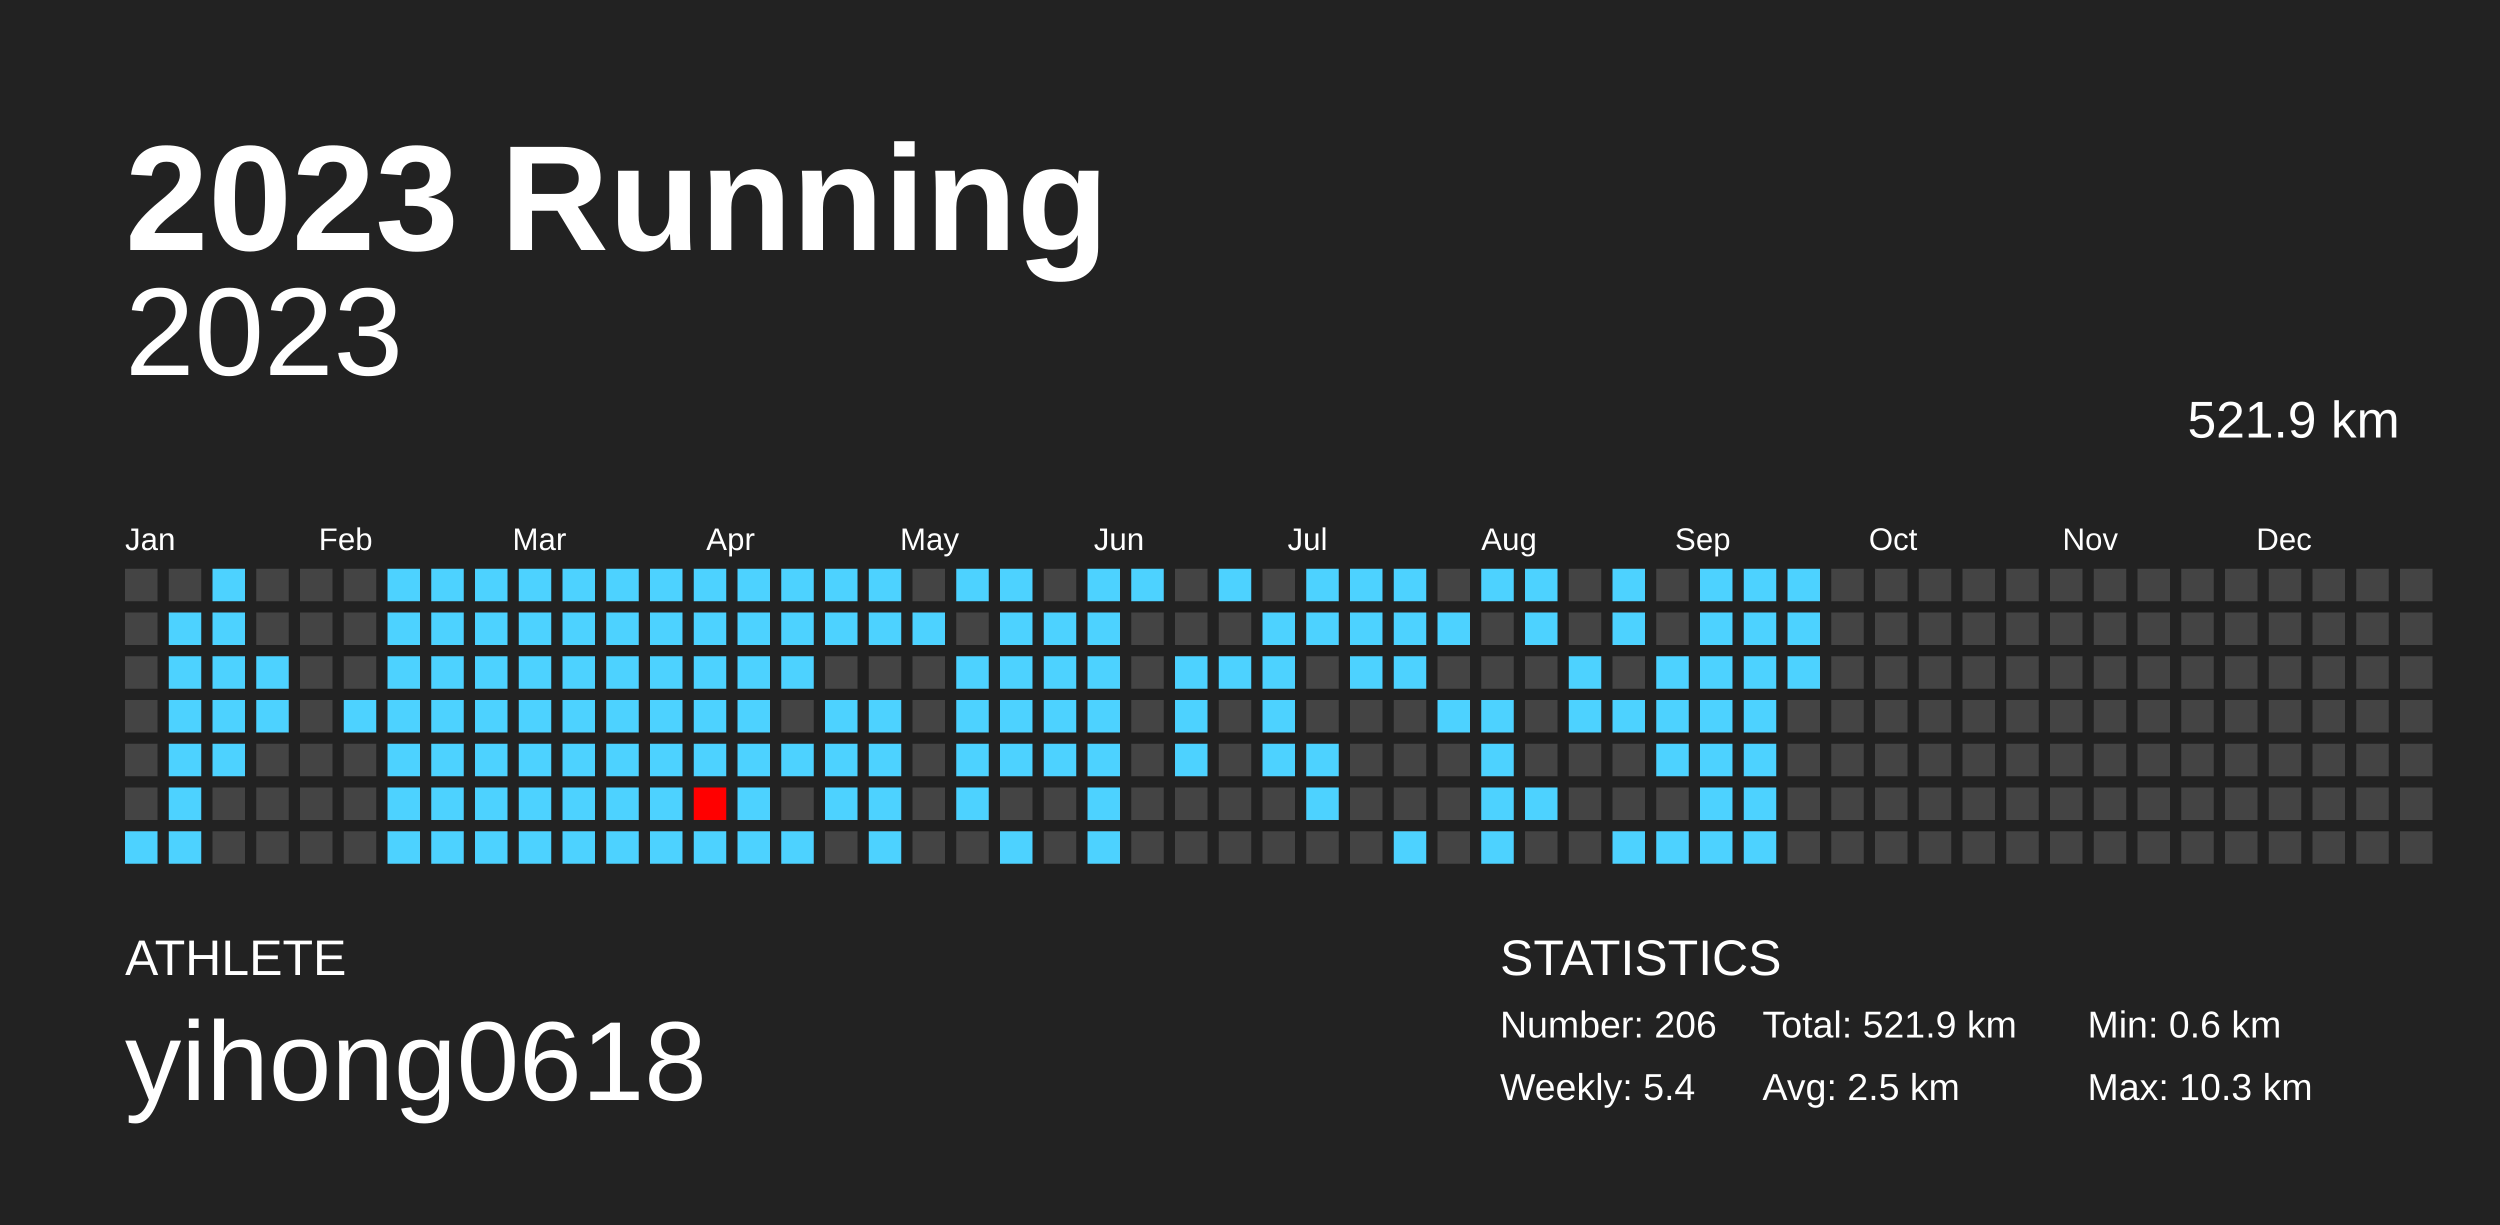
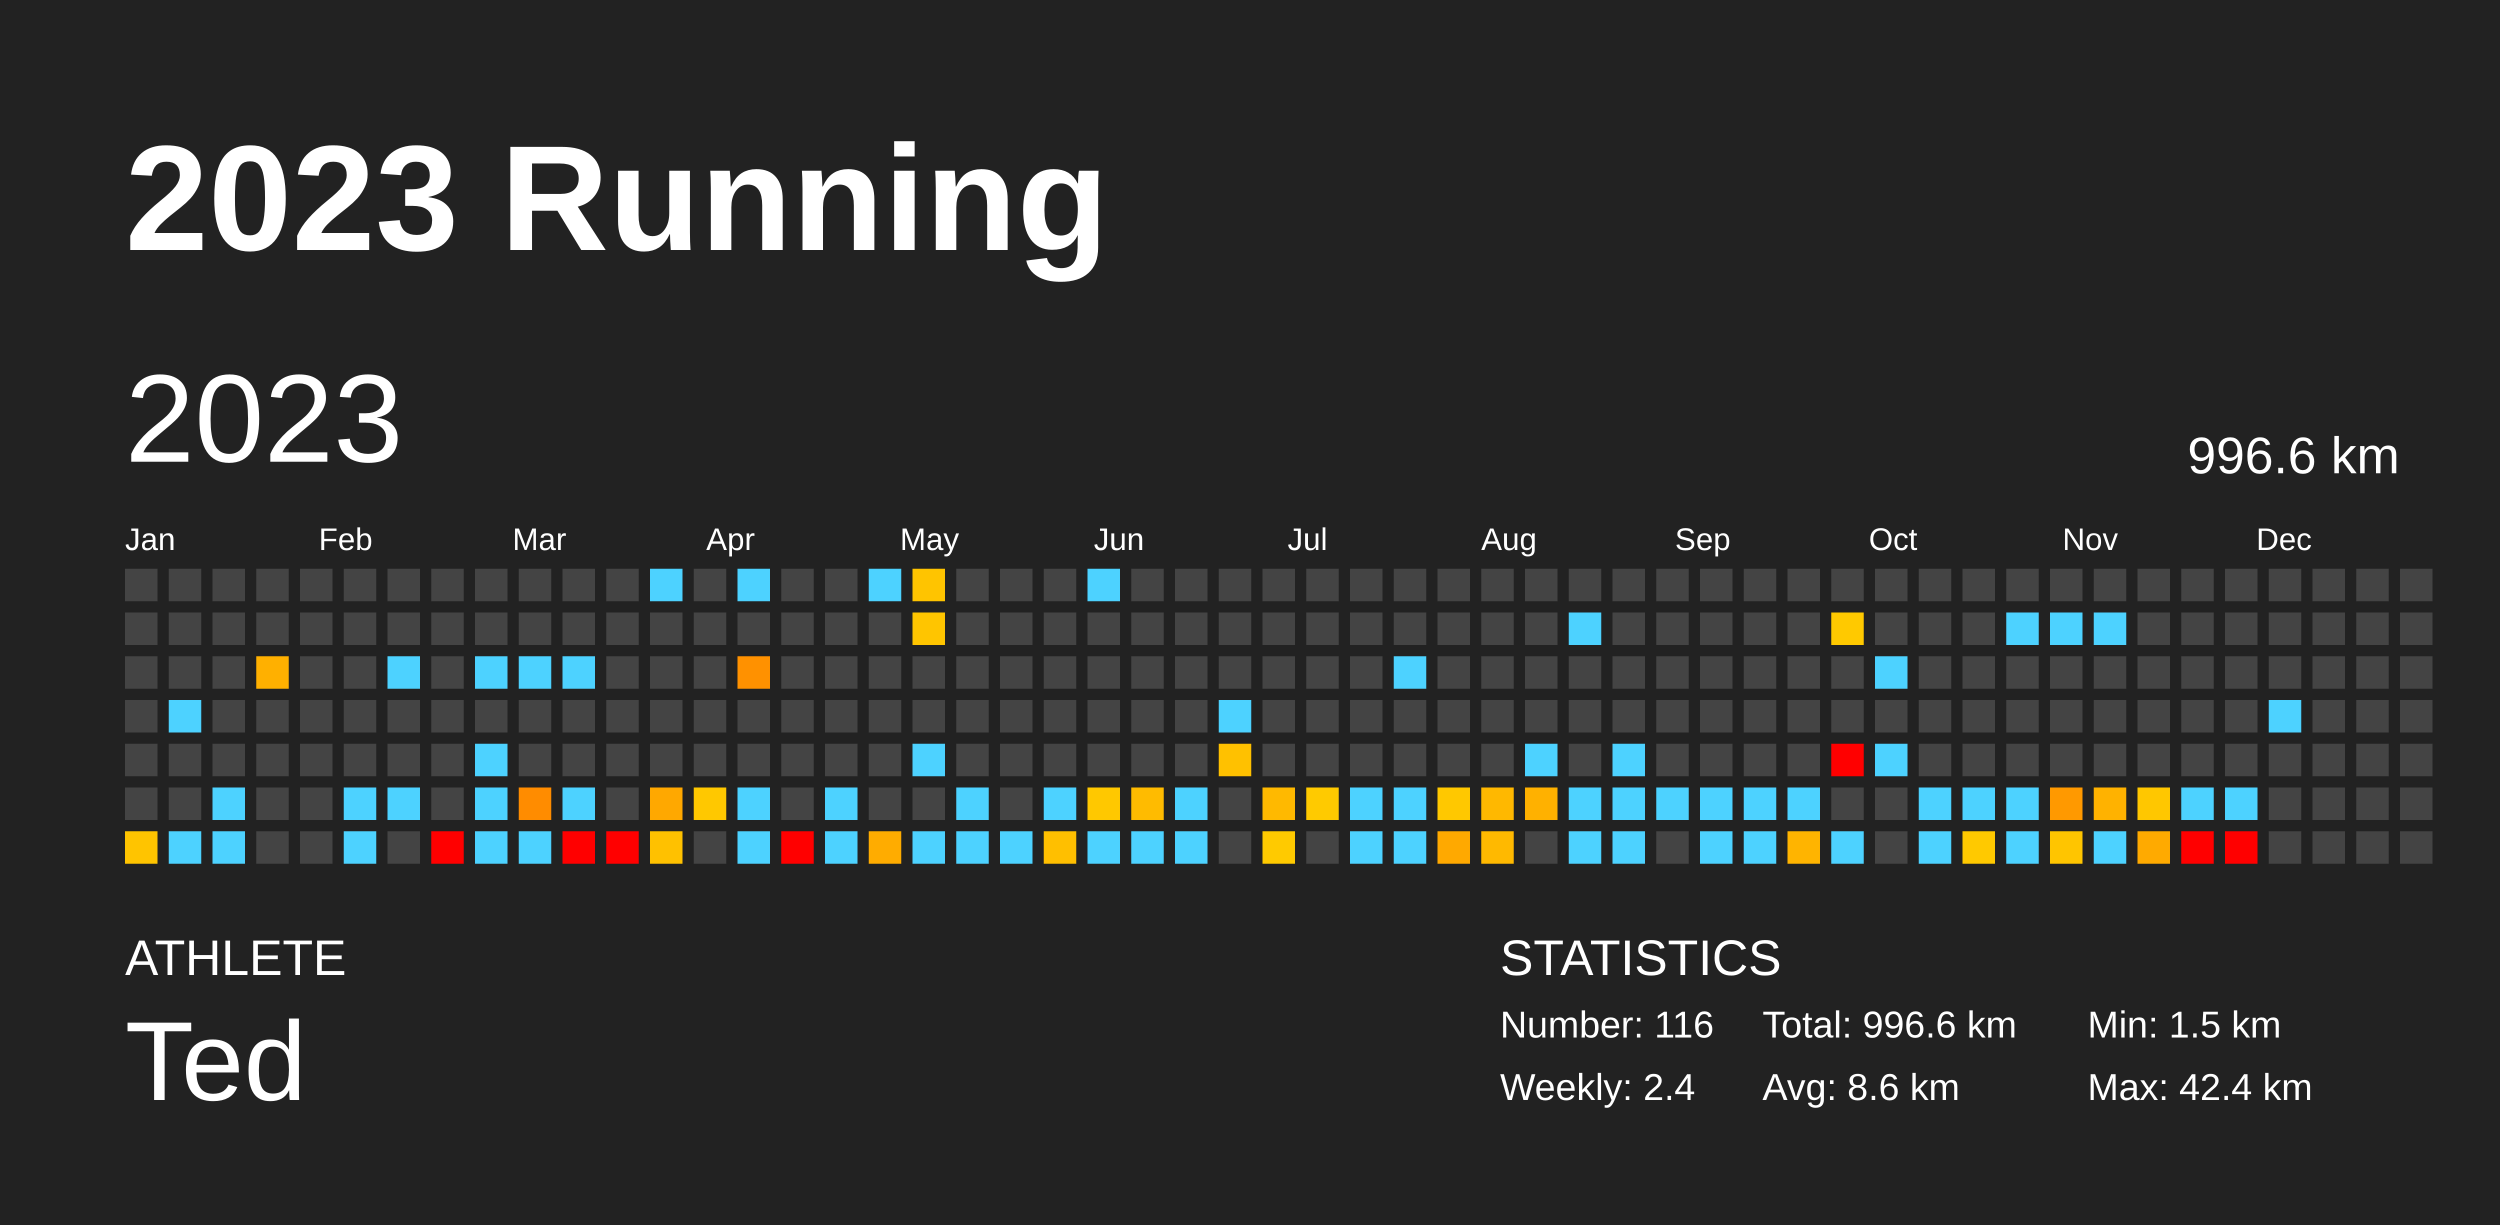
<svg xmlns="http://www.w3.org/2000/svg" baseProfile="full" height="98mm" version="1.1" viewBox="0,0,200,98" width="200mm">
  <defs />
  <rect fill="#222222" height="98" width="200" x="0" y="0" />
  <text fill="#FFFFFF" style="font-size:12px; font-family:Arial; font-weight:bold;" x="10" y="20">2023 Running</text>
  <text fill="#FFFFFF" style="font-size:4px; font-family:Arial" x="10" y="78">ATHLETE</text>
-   <text fill="#FFFFFF" style="font-size:9px; font-family:Arial" x="10" y="88">yihong0618</text>
+   <text fill="#FFFFFF" style="font-size:9px; font-family:Arial" x="10" y="88">Ted</text>
  <text fill="#FFFFFF" style="font-size:4px; font-family:Arial" x="120" y="78">STATISTICS</text>
-   <text fill="#FFFFFF" style="font-size:3px; font-family:Arial" x="120" y="83">Number: 206</text>
-   <text fill="#FFFFFF" style="font-size:3px; font-family:Arial" x="120" y="88">Weekly: 5.4</text>
-   <text fill="#FFFFFF" style="font-size:3px; font-family:Arial" x="141" y="83">Total: 521.9 km</text>
-   <text fill="#FFFFFF" style="font-size:3px; font-family:Arial" x="141" y="88">Avg: 2.5 km</text>
-   <text fill="#FFFFFF" style="font-size:3px; font-family:Arial" x="167" y="83">Min: 0.6 km</text>
-   <text fill="#FFFFFF" style="font-size:3px; font-family:Arial" x="167" y="88">Max: 10.3 km</text>
-   <text alignment-baseline="hanging" fill="#FFFFFF" style="font-size:10.0px; font-family:Arial;" x="10" y="30">2023</text>
-   <text alignment-baseline="hanging" fill="#FFFFFF" style="font-size:4.125px; font-family:Arial;" x="175" y="35">521.9 km</text>
+   <text fill="#FFFFFF" style="font-size:3px; font-family:Arial" x="120" y="83">Number: 116</text>
+   <text fill="#FFFFFF" style="font-size:3px; font-family:Arial" x="120" y="88">Weekly: 2.4</text>
+   <text fill="#FFFFFF" style="font-size:3px; font-family:Arial" x="141" y="83">Total: 996.6 km</text>
+   <text fill="#FFFFFF" style="font-size:3px; font-family:Arial" x="141" y="88">Avg: 8.6 km</text>
+   <text fill="#FFFFFF" style="font-size:3px; font-family:Arial" x="167" y="83">Min: 1.5 km</text>
+   <text fill="#FFFFFF" style="font-size:3px; font-family:Arial" x="167" y="88">Max: 42.4 km</text>
+   <text dominant-baseline="hanging" fill="#FFFFFF" style="font-size:10.0px; font-family:Arial;" x="10" y="30">2023</text>
+   <text dominant-baseline="hanging" fill="#FFFFFF" style="font-size:4.125px; font-family:Arial;" x="175" y="35">996.6 km</text>
  <text fill="#FFFFFF" style="font-size:2.5px; font-family:Arial" x="10.0" y="44">Jan</text>
  <text fill="#FFFFFF" style="font-size:2.5px; font-family:Arial" x="25.5" y="44">Feb</text>
  <text fill="#FFFFFF" style="font-size:2.5px; font-family:Arial" x="41.0" y="44">Mar</text>
  <text fill="#FFFFFF" style="font-size:2.5px; font-family:Arial" x="56.5" y="44">Apr</text>
  <text fill="#FFFFFF" style="font-size:2.5px; font-family:Arial" x="72.0" y="44">May</text>
  <text fill="#FFFFFF" style="font-size:2.5px; font-family:Arial" x="87.5" y="44">Jun</text>
  <text fill="#FFFFFF" style="font-size:2.5px; font-family:Arial" x="103.0" y="44">Jul</text>
  <text fill="#FFFFFF" style="font-size:2.5px; font-family:Arial" x="118.5" y="44">Aug</text>
  <text fill="#FFFFFF" style="font-size:2.5px; font-family:Arial" x="134.0" y="44">Sep</text>
  <text fill="#FFFFFF" style="font-size:2.5px; font-family:Arial" x="149.5" y="44">Oct</text>
  <text fill="#FFFFFF" style="font-size:2.5px; font-family:Arial" x="165.0" y="44">Nov</text>
  <text fill="#FFFFFF" style="font-size:2.5px; font-family:Arial" x="180.5" y="44">Dec</text>
  <rect fill="#444444" height="2.6" width="2.6" x="10.0" y="45.5" />
  <rect fill="#444444" height="2.6" width="2.6" x="10.0" y="49.0" />
  <rect fill="#444444" height="2.6" width="2.6" x="10.0" y="52.5" />
  <rect fill="#444444" height="2.6" width="2.6" x="10.0" y="56.0" />
  <rect fill="#444444" height="2.6" width="2.6" x="10.0" y="59.5" />
  <rect fill="#444444" height="2.6" width="2.6" x="10.0" y="63.0" />
-   <rect fill="#4dd2ff" height="2.6" width="2.6" x="10.0" y="66.5" />
+   <rect fill="#ffc400" height="2.6" width="2.6" x="10.0" y="66.5" />
  <rect fill="#444444" height="2.6" width="2.6" x="13.5" y="45.5" />
-   <rect fill="#4dd2ff" height="2.6" width="2.6" x="13.5" y="49.0" />
-   <rect fill="#4dd2ff" height="2.6" width="2.6" x="13.5" y="52.5" />
+   <rect fill="#444444" height="2.6" width="2.6" x="13.5" y="49.0" />
+   <rect fill="#444444" height="2.6" width="2.6" x="13.5" y="52.5" />
  <rect fill="#4dd2ff" height="2.6" width="2.6" x="13.5" y="56.0" />
-   <rect fill="#4dd2ff" height="2.6" width="2.6" x="13.5" y="59.5" />
-   <rect fill="#4dd2ff" height="2.6" width="2.6" x="13.5" y="63.0" />
+   <rect fill="#444444" height="2.6" width="2.6" x="13.5" y="59.5" />
+   <rect fill="#444444" height="2.6" width="2.6" x="13.5" y="63.0" />
  <rect fill="#4dd2ff" height="2.6" width="2.6" x="13.5" y="66.5" />
-   <rect fill="#4dd2ff" height="2.6" width="2.6" x="17.0" y="45.5" />
-   <rect fill="#4dd2ff" height="2.6" width="2.6" x="17.0" y="49.0" />
-   <rect fill="#4dd2ff" height="2.6" width="2.6" x="17.0" y="52.5" />
-   <rect fill="#4dd2ff" height="2.6" width="2.6" x="17.0" y="56.0" />
-   <rect fill="#4dd2ff" height="2.6" width="2.6" x="17.0" y="59.5" />
-   <rect fill="#444444" height="2.6" width="2.6" x="17.0" y="63.0" />
-   <rect fill="#444444" height="2.6" width="2.6" x="17.0" y="66.5" />
+   <rect fill="#444444" height="2.6" width="2.6" x="17.0" y="45.5" />
+   <rect fill="#444444" height="2.6" width="2.6" x="17.0" y="49.0" />
+   <rect fill="#444444" height="2.6" width="2.6" x="17.0" y="52.5" />
+   <rect fill="#444444" height="2.6" width="2.6" x="17.0" y="56.0" />
+   <rect fill="#444444" height="2.6" width="2.6" x="17.0" y="59.5" />
+   <rect fill="#4dd2ff" height="2.6" width="2.6" x="17.0" y="63.0" />
+   <rect fill="#4dd2ff" height="2.6" width="2.6" x="17.0" y="66.5" />
  <rect fill="#444444" height="2.6" width="2.6" x="20.5" y="45.5" />
  <rect fill="#444444" height="2.6" width="2.6" x="20.5" y="49.0" />
-   <rect fill="#4dd2ff" height="2.6" width="2.6" x="20.5" y="52.5" />
-   <rect fill="#4dd2ff" height="2.6" width="2.6" x="20.5" y="56.0" />
+   <rect fill="#ffb000" height="2.6" width="2.6" x="20.5" y="52.5" />
+   <rect fill="#444444" height="2.6" width="2.6" x="20.5" y="56.0" />
  <rect fill="#444444" height="2.6" width="2.6" x="20.5" y="59.5" />
  <rect fill="#444444" height="2.6" width="2.6" x="20.5" y="63.0" />
  <rect fill="#444444" height="2.6" width="2.6" x="20.5" y="66.5" />
  <rect fill="#444444" height="2.6" width="2.6" x="24.0" y="45.5" />
  <rect fill="#444444" height="2.6" width="2.6" x="24.0" y="49.0" />
  <rect fill="#444444" height="2.6" width="2.6" x="24.0" y="52.5" />
  <rect fill="#444444" height="2.6" width="2.6" x="24.0" y="56.0" />
  <rect fill="#444444" height="2.6" width="2.6" x="24.0" y="59.5" />
  <rect fill="#444444" height="2.6" width="2.6" x="24.0" y="63.0" />
  <rect fill="#444444" height="2.6" width="2.6" x="24.0" y="66.5" />
  <rect fill="#444444" height="2.6" width="2.6" x="27.5" y="45.5" />
  <rect fill="#444444" height="2.6" width="2.6" x="27.5" y="49.0" />
  <rect fill="#444444" height="2.6" width="2.6" x="27.5" y="52.5" />
-   <rect fill="#4dd2ff" height="2.6" width="2.6" x="27.5" y="56.0" />
+   <rect fill="#444444" height="2.6" width="2.6" x="27.5" y="56.0" />
  <rect fill="#444444" height="2.6" width="2.6" x="27.5" y="59.5" />
-   <rect fill="#444444" height="2.6" width="2.6" x="27.5" y="63.0" />
-   <rect fill="#444444" height="2.6" width="2.6" x="27.5" y="66.5" />
-   <rect fill="#4dd2ff" height="2.6" width="2.6" x="31.0" y="45.5" />
-   <rect fill="#4dd2ff" height="2.6" width="2.6" x="31.0" y="49.0" />
+   <rect fill="#4dd2ff" height="2.6" width="2.6" x="27.5" y="63.0" />
+   <rect fill="#4dd2ff" height="2.6" width="2.6" x="27.5" y="66.5" />
+   <rect fill="#444444" height="2.6" width="2.6" x="31.0" y="45.5" />
+   <rect fill="#444444" height="2.6" width="2.6" x="31.0" y="49.0" />
  <rect fill="#4dd2ff" height="2.6" width="2.6" x="31.0" y="52.5" />
-   <rect fill="#4dd2ff" height="2.6" width="2.6" x="31.0" y="56.0" />
-   <rect fill="#4dd2ff" height="2.6" width="2.6" x="31.0" y="59.5" />
+   <rect fill="#444444" height="2.6" width="2.6" x="31.0" y="56.0" />
+   <rect fill="#444444" height="2.6" width="2.6" x="31.0" y="59.5" />
  <rect fill="#4dd2ff" height="2.6" width="2.6" x="31.0" y="63.0" />
-   <rect fill="#4dd2ff" height="2.6" width="2.6" x="31.0" y="66.5" />
-   <rect fill="#4dd2ff" height="2.6" width="2.6" x="34.5" y="45.5" />
-   <rect fill="#4dd2ff" height="2.6" width="2.6" x="34.5" y="49.0" />
-   <rect fill="#4dd2ff" height="2.6" width="2.6" x="34.5" y="52.5" />
-   <rect fill="#4dd2ff" height="2.6" width="2.6" x="34.5" y="56.0" />
-   <rect fill="#4dd2ff" height="2.6" width="2.6" x="34.5" y="59.5" />
-   <rect fill="#4dd2ff" height="2.6" width="2.6" x="34.5" y="63.0" />
-   <rect fill="#4dd2ff" height="2.6" width="2.6" x="34.5" y="66.5" />
-   <rect fill="#4dd2ff" height="2.6" width="2.6" x="38.0" y="45.5" />
-   <rect fill="#4dd2ff" height="2.6" width="2.6" x="38.0" y="49.0" />
+   <rect fill="#444444" height="2.6" width="2.6" x="31.0" y="66.5" />
+   <rect fill="#444444" height="2.6" width="2.6" x="34.5" y="45.5" />
+   <rect fill="#444444" height="2.6" width="2.6" x="34.5" y="49.0" />
+   <rect fill="#444444" height="2.6" width="2.6" x="34.5" y="52.5" />
+   <rect fill="#444444" height="2.6" width="2.6" x="34.5" y="56.0" />
+   <rect fill="#444444" height="2.6" width="2.6" x="34.5" y="59.5" />
+   <rect fill="#444444" height="2.6" width="2.6" x="34.5" y="63.0" />
+   <rect fill="red" height="2.6" width="2.6" x="34.5" y="66.5" />
+   <rect fill="#444444" height="2.6" width="2.6" x="38.0" y="45.5" />
+   <rect fill="#444444" height="2.6" width="2.6" x="38.0" y="49.0" />
  <rect fill="#4dd2ff" height="2.6" width="2.6" x="38.0" y="52.5" />
-   <rect fill="#4dd2ff" height="2.6" width="2.6" x="38.0" y="56.0" />
+   <rect fill="#444444" height="2.6" width="2.6" x="38.0" y="56.0" />
  <rect fill="#4dd2ff" height="2.6" width="2.6" x="38.0" y="59.5" />
  <rect fill="#4dd2ff" height="2.6" width="2.6" x="38.0" y="63.0" />
  <rect fill="#4dd2ff" height="2.6" width="2.6" x="38.0" y="66.5" />
-   <rect fill="#4dd2ff" height="2.6" width="2.6" x="41.5" y="45.5" />
-   <rect fill="#4dd2ff" height="2.6" width="2.6" x="41.5" y="49.0" />
+   <rect fill="#444444" height="2.6" width="2.6" x="41.5" y="45.5" />
+   <rect fill="#444444" height="2.6" width="2.6" x="41.5" y="49.0" />
  <rect fill="#4dd2ff" height="2.6" width="2.6" x="41.5" y="52.5" />
-   <rect fill="#4dd2ff" height="2.6" width="2.6" x="41.5" y="56.0" />
-   <rect fill="#4dd2ff" height="2.6" width="2.6" x="41.5" y="59.5" />
-   <rect fill="#4dd2ff" height="2.6" width="2.6" x="41.5" y="63.0" />
+   <rect fill="#444444" height="2.6" width="2.6" x="41.5" y="56.0" />
+   <rect fill="#444444" height="2.6" width="2.6" x="41.5" y="59.5" />
+   <rect fill="#ff8c00" height="2.6" width="2.6" x="41.5" y="63.0" />
  <rect fill="#4dd2ff" height="2.6" width="2.6" x="41.5" y="66.5" />
-   <rect fill="#4dd2ff" height="2.6" width="2.6" x="45.0" y="45.5" />
-   <rect fill="#4dd2ff" height="2.6" width="2.6" x="45.0" y="49.0" />
+   <rect fill="#444444" height="2.6" width="2.6" x="45.0" y="45.5" />
+   <rect fill="#444444" height="2.6" width="2.6" x="45.0" y="49.0" />
  <rect fill="#4dd2ff" height="2.6" width="2.6" x="45.0" y="52.5" />
-   <rect fill="#4dd2ff" height="2.6" width="2.6" x="45.0" y="56.0" />
-   <rect fill="#4dd2ff" height="2.6" width="2.6" x="45.0" y="59.5" />
+   <rect fill="#444444" height="2.6" width="2.6" x="45.0" y="56.0" />
+   <rect fill="#444444" height="2.6" width="2.6" x="45.0" y="59.5" />
  <rect fill="#4dd2ff" height="2.6" width="2.6" x="45.0" y="63.0" />
-   <rect fill="#4dd2ff" height="2.6" width="2.6" x="45.0" y="66.5" />
-   <rect fill="#4dd2ff" height="2.6" width="2.6" x="48.5" y="45.5" />
-   <rect fill="#4dd2ff" height="2.6" width="2.6" x="48.5" y="49.0" />
-   <rect fill="#4dd2ff" height="2.6" width="2.6" x="48.5" y="52.5" />
-   <rect fill="#4dd2ff" height="2.6" width="2.6" x="48.5" y="56.0" />
-   <rect fill="#4dd2ff" height="2.6" width="2.6" x="48.5" y="59.5" />
-   <rect fill="#4dd2ff" height="2.6" width="2.6" x="48.5" y="63.0" />
-   <rect fill="#4dd2ff" height="2.6" width="2.6" x="48.5" y="66.5" />
+   <rect fill="red" height="2.6" width="2.6" x="45.0" y="66.5" />
+   <rect fill="#444444" height="2.6" width="2.6" x="48.5" y="45.5" />
+   <rect fill="#444444" height="2.6" width="2.6" x="48.5" y="49.0" />
+   <rect fill="#444444" height="2.6" width="2.6" x="48.5" y="52.5" />
+   <rect fill="#444444" height="2.6" width="2.6" x="48.5" y="56.0" />
+   <rect fill="#444444" height="2.6" width="2.6" x="48.5" y="59.5" />
+   <rect fill="#444444" height="2.6" width="2.6" x="48.5" y="63.0" />
+   <rect fill="red" height="2.6" width="2.6" x="48.5" y="66.5" />
  <rect fill="#4dd2ff" height="2.6" width="2.6" x="52.0" y="45.5" />
-   <rect fill="#4dd2ff" height="2.6" width="2.6" x="52.0" y="49.0" />
-   <rect fill="#4dd2ff" height="2.6" width="2.6" x="52.0" y="52.5" />
-   <rect fill="#4dd2ff" height="2.6" width="2.6" x="52.0" y="56.0" />
-   <rect fill="#4dd2ff" height="2.6" width="2.6" x="52.0" y="59.5" />
-   <rect fill="#4dd2ff" height="2.6" width="2.6" x="52.0" y="63.0" />
-   <rect fill="#4dd2ff" height="2.6" width="2.6" x="52.0" y="66.5" />
-   <rect fill="#4dd2ff" height="2.6" width="2.6" x="55.5" y="45.5" />
-   <rect fill="#4dd2ff" height="2.6" width="2.6" x="55.5" y="49.0" />
-   <rect fill="#4dd2ff" height="2.6" width="2.6" x="55.5" y="52.5" />
-   <rect fill="#4dd2ff" height="2.6" width="2.6" x="55.5" y="56.0" />
-   <rect fill="#4dd2ff" height="2.6" width="2.6" x="55.5" y="59.5" />
-   <rect fill="#ff0000" height="2.6" width="2.6" x="55.5" y="63.0" />
-   <rect fill="#4dd2ff" height="2.6" width="2.6" x="55.5" y="66.5" />
+   <rect fill="#444444" height="2.6" width="2.6" x="52.0" y="49.0" />
+   <rect fill="#444444" height="2.6" width="2.6" x="52.0" y="52.5" />
+   <rect fill="#444444" height="2.6" width="2.6" x="52.0" y="56.0" />
+   <rect fill="#444444" height="2.6" width="2.6" x="52.0" y="59.5" />
+   <rect fill="#ffa800" height="2.6" width="2.6" x="52.0" y="63.0" />
+   <rect fill="#ffc100" height="2.6" width="2.6" x="52.0" y="66.5" />
+   <rect fill="#444444" height="2.6" width="2.6" x="55.5" y="45.5" />
+   <rect fill="#444444" height="2.6" width="2.6" x="55.5" y="49.0" />
+   <rect fill="#444444" height="2.6" width="2.6" x="55.5" y="52.5" />
+   <rect fill="#444444" height="2.6" width="2.6" x="55.5" y="56.0" />
+   <rect fill="#444444" height="2.6" width="2.6" x="55.5" y="59.5" />
+   <rect fill="#ffc800" height="2.6" width="2.6" x="55.5" y="63.0" />
+   <rect fill="#444444" height="2.6" width="2.6" x="55.5" y="66.5" />
  <rect fill="#4dd2ff" height="2.6" width="2.6" x="59.0" y="45.5" />
-   <rect fill="#4dd2ff" height="2.6" width="2.6" x="59.0" y="49.0" />
-   <rect fill="#4dd2ff" height="2.6" width="2.6" x="59.0" y="52.5" />
-   <rect fill="#4dd2ff" height="2.6" width="2.6" x="59.0" y="56.0" />
-   <rect fill="#4dd2ff" height="2.6" width="2.6" x="59.0" y="59.5" />
+   <rect fill="#444444" height="2.6" width="2.6" x="59.0" y="49.0" />
+   <rect fill="#ff9100" height="2.6" width="2.6" x="59.0" y="52.5" />
+   <rect fill="#444444" height="2.6" width="2.6" x="59.0" y="56.0" />
+   <rect fill="#444444" height="2.6" width="2.6" x="59.0" y="59.5" />
  <rect fill="#4dd2ff" height="2.6" width="2.6" x="59.0" y="63.0" />
  <rect fill="#4dd2ff" height="2.6" width="2.6" x="59.0" y="66.5" />
-   <rect fill="#4dd2ff" height="2.6" width="2.6" x="62.5" y="45.5" />
-   <rect fill="#4dd2ff" height="2.6" width="2.6" x="62.5" y="49.0" />
-   <rect fill="#4dd2ff" height="2.6" width="2.6" x="62.5" y="52.5" />
+   <rect fill="#444444" height="2.6" width="2.6" x="62.5" y="45.5" />
+   <rect fill="#444444" height="2.6" width="2.6" x="62.5" y="49.0" />
+   <rect fill="#444444" height="2.6" width="2.6" x="62.5" y="52.5" />
  <rect fill="#444444" height="2.6" width="2.6" x="62.5" y="56.0" />
-   <rect fill="#4dd2ff" height="2.6" width="2.6" x="62.5" y="59.5" />
+   <rect fill="#444444" height="2.6" width="2.6" x="62.5" y="59.5" />
  <rect fill="#444444" height="2.6" width="2.6" x="62.5" y="63.0" />
-   <rect fill="#4dd2ff" height="2.6" width="2.6" x="62.5" y="66.5" />
-   <rect fill="#4dd2ff" height="2.6" width="2.6" x="66.0" y="45.5" />
-   <rect fill="#4dd2ff" height="2.6" width="2.6" x="66.0" y="49.0" />
+   <rect fill="red" height="2.6" width="2.6" x="62.5" y="66.5" />
+   <rect fill="#444444" height="2.6" width="2.6" x="66.0" y="45.5" />
+   <rect fill="#444444" height="2.6" width="2.6" x="66.0" y="49.0" />
  <rect fill="#444444" height="2.6" width="2.6" x="66.0" y="52.5" />
-   <rect fill="#4dd2ff" height="2.6" width="2.6" x="66.0" y="56.0" />
-   <rect fill="#4dd2ff" height="2.6" width="2.6" x="66.0" y="59.5" />
+   <rect fill="#444444" height="2.6" width="2.6" x="66.0" y="56.0" />
+   <rect fill="#444444" height="2.6" width="2.6" x="66.0" y="59.5" />
  <rect fill="#4dd2ff" height="2.6" width="2.6" x="66.0" y="63.0" />
-   <rect fill="#444444" height="2.6" width="2.6" x="66.0" y="66.5" />
+   <rect fill="#4dd2ff" height="2.6" width="2.6" x="66.0" y="66.5" />
  <rect fill="#4dd2ff" height="2.6" width="2.6" x="69.5" y="45.5" />
-   <rect fill="#4dd2ff" height="2.6" width="2.6" x="69.5" y="49.0" />
+   <rect fill="#444444" height="2.6" width="2.6" x="69.5" y="49.0" />
  <rect fill="#444444" height="2.6" width="2.6" x="69.5" y="52.5" />
-   <rect fill="#4dd2ff" height="2.6" width="2.6" x="69.5" y="56.0" />
-   <rect fill="#4dd2ff" height="2.6" width="2.6" x="69.5" y="59.5" />
-   <rect fill="#4dd2ff" height="2.6" width="2.6" x="69.5" y="63.0" />
-   <rect fill="#4dd2ff" height="2.6" width="2.6" x="69.5" y="66.5" />
-   <rect fill="#444444" height="2.6" width="2.6" x="73.0" y="45.5" />
-   <rect fill="#4dd2ff" height="2.6" width="2.6" x="73.0" y="49.0" />
+   <rect fill="#444444" height="2.6" width="2.6" x="69.5" y="56.0" />
+   <rect fill="#444444" height="2.6" width="2.6" x="69.5" y="59.5" />
+   <rect fill="#444444" height="2.6" width="2.6" x="69.5" y="63.0" />
+   <rect fill="#ffac00" height="2.6" width="2.6" x="69.5" y="66.5" />
+   <rect fill="#ffc400" height="2.6" width="2.6" x="73.0" y="45.5" />
+   <rect fill="#ffc500" height="2.6" width="2.6" x="73.0" y="49.0" />
  <rect fill="#444444" height="2.6" width="2.6" x="73.0" y="52.5" />
  <rect fill="#444444" height="2.6" width="2.6" x="73.0" y="56.0" />
-   <rect fill="#444444" height="2.6" width="2.6" x="73.0" y="59.5" />
+   <rect fill="#4dd2ff" height="2.6" width="2.6" x="73.0" y="59.5" />
  <rect fill="#444444" height="2.6" width="2.6" x="73.0" y="63.0" />
-   <rect fill="#444444" height="2.6" width="2.6" x="73.0" y="66.5" />
-   <rect fill="#4dd2ff" height="2.6" width="2.6" x="76.5" y="45.5" />
+   <rect fill="#4dd2ff" height="2.6" width="2.6" x="73.0" y="66.5" />
+   <rect fill="#444444" height="2.6" width="2.6" x="76.5" y="45.5" />
  <rect fill="#444444" height="2.6" width="2.6" x="76.5" y="49.0" />
-   <rect fill="#4dd2ff" height="2.6" width="2.6" x="76.5" y="52.5" />
-   <rect fill="#4dd2ff" height="2.6" width="2.6" x="76.5" y="56.0" />
-   <rect fill="#4dd2ff" height="2.6" width="2.6" x="76.5" y="59.5" />
+   <rect fill="#444444" height="2.6" width="2.6" x="76.5" y="52.5" />
+   <rect fill="#444444" height="2.6" width="2.6" x="76.5" y="56.0" />
+   <rect fill="#444444" height="2.6" width="2.6" x="76.5" y="59.5" />
  <rect fill="#4dd2ff" height="2.6" width="2.6" x="76.5" y="63.0" />
-   <rect fill="#444444" height="2.6" width="2.6" x="76.5" y="66.5" />
-   <rect fill="#4dd2ff" height="2.6" width="2.6" x="80.0" y="45.5" />
-   <rect fill="#4dd2ff" height="2.6" width="2.6" x="80.0" y="49.0" />
-   <rect fill="#4dd2ff" height="2.6" width="2.6" x="80.0" y="52.5" />
-   <rect fill="#4dd2ff" height="2.6" width="2.6" x="80.0" y="56.0" />
-   <rect fill="#4dd2ff" height="2.6" width="2.6" x="80.0" y="59.5" />
+   <rect fill="#4dd2ff" height="2.6" width="2.6" x="76.5" y="66.5" />
+   <rect fill="#444444" height="2.6" width="2.6" x="80.0" y="45.5" />
+   <rect fill="#444444" height="2.6" width="2.6" x="80.0" y="49.0" />
+   <rect fill="#444444" height="2.6" width="2.6" x="80.0" y="52.5" />
+   <rect fill="#444444" height="2.6" width="2.6" x="80.0" y="56.0" />
+   <rect fill="#444444" height="2.6" width="2.6" x="80.0" y="59.5" />
  <rect fill="#444444" height="2.6" width="2.6" x="80.0" y="63.0" />
  <rect fill="#4dd2ff" height="2.6" width="2.6" x="80.0" y="66.5" />
  <rect fill="#444444" height="2.6" width="2.6" x="83.5" y="45.5" />
-   <rect fill="#4dd2ff" height="2.6" width="2.6" x="83.5" y="49.0" />
-   <rect fill="#4dd2ff" height="2.6" width="2.6" x="83.5" y="52.5" />
-   <rect fill="#4dd2ff" height="2.6" width="2.6" x="83.5" y="56.0" />
-   <rect fill="#4dd2ff" height="2.6" width="2.6" x="83.5" y="59.5" />
-   <rect fill="#444444" height="2.6" width="2.6" x="83.5" y="63.0" />
-   <rect fill="#444444" height="2.6" width="2.6" x="83.5" y="66.5" />
+   <rect fill="#444444" height="2.6" width="2.6" x="83.5" y="49.0" />
+   <rect fill="#444444" height="2.6" width="2.6" x="83.5" y="52.5" />
+   <rect fill="#444444" height="2.6" width="2.6" x="83.5" y="56.0" />
+   <rect fill="#444444" height="2.6" width="2.6" x="83.5" y="59.5" />
+   <rect fill="#4dd2ff" height="2.6" width="2.6" x="83.5" y="63.0" />
+   <rect fill="#ffbf00" height="2.6" width="2.6" x="83.5" y="66.5" />
  <rect fill="#4dd2ff" height="2.6" width="2.6" x="87.0" y="45.5" />
-   <rect fill="#4dd2ff" height="2.6" width="2.6" x="87.0" y="49.0" />
-   <rect fill="#4dd2ff" height="2.6" width="2.6" x="87.0" y="52.5" />
-   <rect fill="#4dd2ff" height="2.6" width="2.6" x="87.0" y="56.0" />
-   <rect fill="#4dd2ff" height="2.6" width="2.6" x="87.0" y="59.5" />
-   <rect fill="#4dd2ff" height="2.6" width="2.6" x="87.0" y="63.0" />
+   <rect fill="#444444" height="2.6" width="2.6" x="87.0" y="49.0" />
+   <rect fill="#444444" height="2.6" width="2.6" x="87.0" y="52.5" />
+   <rect fill="#444444" height="2.6" width="2.6" x="87.0" y="56.0" />
+   <rect fill="#444444" height="2.6" width="2.6" x="87.0" y="59.5" />
+   <rect fill="#ffc800" height="2.6" width="2.6" x="87.0" y="63.0" />
  <rect fill="#4dd2ff" height="2.6" width="2.6" x="87.0" y="66.5" />
-   <rect fill="#4dd2ff" height="2.6" width="2.6" x="90.5" y="45.5" />
+   <rect fill="#444444" height="2.6" width="2.6" x="90.5" y="45.5" />
  <rect fill="#444444" height="2.6" width="2.6" x="90.5" y="49.0" />
  <rect fill="#444444" height="2.6" width="2.6" x="90.5" y="52.5" />
  <rect fill="#444444" height="2.6" width="2.6" x="90.5" y="56.0" />
  <rect fill="#444444" height="2.6" width="2.6" x="90.5" y="59.5" />
-   <rect fill="#444444" height="2.6" width="2.6" x="90.5" y="63.0" />
-   <rect fill="#444444" height="2.6" width="2.6" x="90.5" y="66.5" />
+   <rect fill="#ffbb00" height="2.6" width="2.6" x="90.5" y="63.0" />
+   <rect fill="#4dd2ff" height="2.6" width="2.6" x="90.5" y="66.5" />
  <rect fill="#444444" height="2.6" width="2.6" x="94.0" y="45.5" />
  <rect fill="#444444" height="2.6" width="2.6" x="94.0" y="49.0" />
-   <rect fill="#4dd2ff" height="2.6" width="2.6" x="94.0" y="52.5" />
-   <rect fill="#4dd2ff" height="2.6" width="2.6" x="94.0" y="56.0" />
-   <rect fill="#4dd2ff" height="2.6" width="2.6" x="94.0" y="59.5" />
-   <rect fill="#444444" height="2.6" width="2.6" x="94.0" y="63.0" />
-   <rect fill="#444444" height="2.6" width="2.6" x="94.0" y="66.5" />
-   <rect fill="#4dd2ff" height="2.6" width="2.6" x="97.5" y="45.5" />
+   <rect fill="#444444" height="2.6" width="2.6" x="94.0" y="52.5" />
+   <rect fill="#444444" height="2.6" width="2.6" x="94.0" y="56.0" />
+   <rect fill="#444444" height="2.6" width="2.6" x="94.0" y="59.5" />
+   <rect fill="#4dd2ff" height="2.6" width="2.6" x="94.0" y="63.0" />
+   <rect fill="#4dd2ff" height="2.6" width="2.6" x="94.0" y="66.5" />
+   <rect fill="#444444" height="2.6" width="2.6" x="97.5" y="45.5" />
  <rect fill="#444444" height="2.6" width="2.6" x="97.5" y="49.0" />
-   <rect fill="#4dd2ff" height="2.6" width="2.6" x="97.5" y="52.5" />
-   <rect fill="#444444" height="2.6" width="2.6" x="97.5" y="56.0" />
-   <rect fill="#444444" height="2.6" width="2.6" x="97.5" y="59.5" />
+   <rect fill="#444444" height="2.6" width="2.6" x="97.5" y="52.5" />
+   <rect fill="#4dd2ff" height="2.6" width="2.6" x="97.5" y="56.0" />
+   <rect fill="#ffc100" height="2.6" width="2.6" x="97.5" y="59.5" />
  <rect fill="#444444" height="2.6" width="2.6" x="97.5" y="63.0" />
  <rect fill="#444444" height="2.6" width="2.6" x="97.5" y="66.5" />
  <rect fill="#444444" height="2.6" width="2.6" x="101.0" y="45.5" />
-   <rect fill="#4dd2ff" height="2.6" width="2.6" x="101.0" y="49.0" />
-   <rect fill="#4dd2ff" height="2.6" width="2.6" x="101.0" y="52.5" />
-   <rect fill="#4dd2ff" height="2.6" width="2.6" x="101.0" y="56.0" />
-   <rect fill="#4dd2ff" height="2.6" width="2.6" x="101.0" y="59.5" />
-   <rect fill="#444444" height="2.6" width="2.6" x="101.0" y="63.0" />
-   <rect fill="#444444" height="2.6" width="2.6" x="101.0" y="66.5" />
-   <rect fill="#4dd2ff" height="2.6" width="2.6" x="104.5" y="45.5" />
-   <rect fill="#4dd2ff" height="2.6" width="2.6" x="104.5" y="49.0" />
+   <rect fill="#444444" height="2.6" width="2.6" x="101.0" y="49.0" />
+   <rect fill="#444444" height="2.6" width="2.6" x="101.0" y="52.5" />
+   <rect fill="#444444" height="2.6" width="2.6" x="101.0" y="56.0" />
+   <rect fill="#444444" height="2.6" width="2.6" x="101.0" y="59.5" />
+   <rect fill="#ffb900" height="2.6" width="2.6" x="101.0" y="63.0" />
+   <rect fill="#ffca00" height="2.6" width="2.6" x="101.0" y="66.5" />
+   <rect fill="#444444" height="2.6" width="2.6" x="104.5" y="45.5" />
+   <rect fill="#444444" height="2.6" width="2.6" x="104.5" y="49.0" />
  <rect fill="#444444" height="2.6" width="2.6" x="104.5" y="52.5" />
  <rect fill="#444444" height="2.6" width="2.6" x="104.5" y="56.0" />
-   <rect fill="#4dd2ff" height="2.6" width="2.6" x="104.5" y="59.5" />
-   <rect fill="#4dd2ff" height="2.6" width="2.6" x="104.5" y="63.0" />
+   <rect fill="#444444" height="2.6" width="2.6" x="104.5" y="59.5" />
+   <rect fill="#ffca00" height="2.6" width="2.6" x="104.5" y="63.0" />
  <rect fill="#444444" height="2.6" width="2.6" x="104.5" y="66.5" />
-   <rect fill="#4dd2ff" height="2.6" width="2.6" x="108.0" y="45.5" />
-   <rect fill="#4dd2ff" height="2.6" width="2.6" x="108.0" y="49.0" />
-   <rect fill="#4dd2ff" height="2.6" width="2.6" x="108.0" y="52.5" />
+   <rect fill="#444444" height="2.6" width="2.6" x="108.0" y="45.5" />
+   <rect fill="#444444" height="2.6" width="2.6" x="108.0" y="49.0" />
+   <rect fill="#444444" height="2.6" width="2.6" x="108.0" y="52.5" />
  <rect fill="#444444" height="2.6" width="2.6" x="108.0" y="56.0" />
  <rect fill="#444444" height="2.6" width="2.6" x="108.0" y="59.5" />
-   <rect fill="#444444" height="2.6" width="2.6" x="108.0" y="63.0" />
-   <rect fill="#444444" height="2.6" width="2.6" x="108.0" y="66.5" />
-   <rect fill="#4dd2ff" height="2.6" width="2.6" x="111.5" y="45.5" />
-   <rect fill="#4dd2ff" height="2.6" width="2.6" x="111.5" y="49.0" />
+   <rect fill="#4dd2ff" height="2.6" width="2.6" x="108.0" y="63.0" />
+   <rect fill="#4dd2ff" height="2.6" width="2.6" x="108.0" y="66.5" />
+   <rect fill="#444444" height="2.6" width="2.6" x="111.5" y="45.5" />
+   <rect fill="#444444" height="2.6" width="2.6" x="111.5" y="49.0" />
  <rect fill="#4dd2ff" height="2.6" width="2.6" x="111.5" y="52.5" />
  <rect fill="#444444" height="2.6" width="2.6" x="111.5" y="56.0" />
  <rect fill="#444444" height="2.6" width="2.6" x="111.5" y="59.5" />
-   <rect fill="#444444" height="2.6" width="2.6" x="111.5" y="63.0" />
+   <rect fill="#4dd2ff" height="2.6" width="2.6" x="111.5" y="63.0" />
  <rect fill="#4dd2ff" height="2.6" width="2.6" x="111.5" y="66.5" />
  <rect fill="#444444" height="2.6" width="2.6" x="115.0" y="45.5" />
-   <rect fill="#4dd2ff" height="2.6" width="2.6" x="115.0" y="49.0" />
+   <rect fill="#444444" height="2.6" width="2.6" x="115.0" y="49.0" />
  <rect fill="#444444" height="2.6" width="2.6" x="115.0" y="52.5" />
-   <rect fill="#4dd2ff" height="2.6" width="2.6" x="115.0" y="56.0" />
+   <rect fill="#444444" height="2.6" width="2.6" x="115.0" y="56.0" />
  <rect fill="#444444" height="2.6" width="2.6" x="115.0" y="59.5" />
-   <rect fill="#444444" height="2.6" width="2.6" x="115.0" y="63.0" />
-   <rect fill="#444444" height="2.6" width="2.6" x="115.0" y="66.5" />
-   <rect fill="#4dd2ff" height="2.6" width="2.6" x="118.5" y="45.5" />
+   <rect fill="#ffc800" height="2.6" width="2.6" x="115.0" y="63.0" />
+   <rect fill="#ffa900" height="2.6" width="2.6" x="115.0" y="66.5" />
+   <rect fill="#444444" height="2.6" width="2.6" x="118.5" y="45.5" />
  <rect fill="#444444" height="2.6" width="2.6" x="118.5" y="49.0" />
  <rect fill="#444444" height="2.6" width="2.6" x="118.5" y="52.5" />
-   <rect fill="#4dd2ff" height="2.6" width="2.6" x="118.5" y="56.0" />
-   <rect fill="#4dd2ff" height="2.6" width="2.6" x="118.5" y="59.5" />
-   <rect fill="#4dd2ff" height="2.6" width="2.6" x="118.5" y="63.0" />
-   <rect fill="#4dd2ff" height="2.6" width="2.6" x="118.5" y="66.5" />
-   <rect fill="#4dd2ff" height="2.6" width="2.6" x="122.0" y="45.5" />
-   <rect fill="#4dd2ff" height="2.6" width="2.6" x="122.0" y="49.0" />
+   <rect fill="#444444" height="2.6" width="2.6" x="118.5" y="56.0" />
+   <rect fill="#444444" height="2.6" width="2.6" x="118.5" y="59.5" />
+   <rect fill="#ffb800" height="2.6" width="2.6" x="118.5" y="63.0" />
+   <rect fill="#ffb900" height="2.6" width="2.6" x="118.5" y="66.5" />
+   <rect fill="#444444" height="2.6" width="2.6" x="122.0" y="45.5" />
+   <rect fill="#444444" height="2.6" width="2.6" x="122.0" y="49.0" />
  <rect fill="#444444" height="2.6" width="2.6" x="122.0" y="52.5" />
  <rect fill="#444444" height="2.6" width="2.6" x="122.0" y="56.0" />
-   <rect fill="#444444" height="2.6" width="2.6" x="122.0" y="59.5" />
-   <rect fill="#4dd2ff" height="2.6" width="2.6" x="122.0" y="63.0" />
+   <rect fill="#4dd2ff" height="2.6" width="2.6" x="122.0" y="59.5" />
+   <rect fill="#ffb100" height="2.6" width="2.6" x="122.0" y="63.0" />
  <rect fill="#444444" height="2.6" width="2.6" x="122.0" y="66.5" />
  <rect fill="#444444" height="2.6" width="2.6" x="125.5" y="45.5" />
-   <rect fill="#444444" height="2.6" width="2.6" x="125.5" y="49.0" />
-   <rect fill="#4dd2ff" height="2.6" width="2.6" x="125.5" y="52.5" />
-   <rect fill="#4dd2ff" height="2.6" width="2.6" x="125.5" y="56.0" />
+   <rect fill="#4dd2ff" height="2.6" width="2.6" x="125.5" y="49.0" />
+   <rect fill="#444444" height="2.6" width="2.6" x="125.5" y="52.5" />
+   <rect fill="#444444" height="2.6" width="2.6" x="125.5" y="56.0" />
  <rect fill="#444444" height="2.6" width="2.6" x="125.5" y="59.5" />
-   <rect fill="#444444" height="2.6" width="2.6" x="125.5" y="63.0" />
-   <rect fill="#444444" height="2.6" width="2.6" x="125.5" y="66.5" />
-   <rect fill="#4dd2ff" height="2.6" width="2.6" x="129.0" y="45.5" />
-   <rect fill="#4dd2ff" height="2.6" width="2.6" x="129.0" y="49.0" />
+   <rect fill="#4dd2ff" height="2.6" width="2.6" x="125.5" y="63.0" />
+   <rect fill="#4dd2ff" height="2.6" width="2.6" x="125.5" y="66.5" />
+   <rect fill="#444444" height="2.6" width="2.6" x="129.0" y="45.5" />
+   <rect fill="#444444" height="2.6" width="2.6" x="129.0" y="49.0" />
  <rect fill="#444444" height="2.6" width="2.6" x="129.0" y="52.5" />
-   <rect fill="#4dd2ff" height="2.6" width="2.6" x="129.0" y="56.0" />
-   <rect fill="#444444" height="2.6" width="2.6" x="129.0" y="59.5" />
-   <rect fill="#444444" height="2.6" width="2.6" x="129.0" y="63.0" />
+   <rect fill="#444444" height="2.6" width="2.6" x="129.0" y="56.0" />
+   <rect fill="#4dd2ff" height="2.6" width="2.6" x="129.0" y="59.5" />
+   <rect fill="#4dd2ff" height="2.6" width="2.6" x="129.0" y="63.0" />
  <rect fill="#4dd2ff" height="2.6" width="2.6" x="129.0" y="66.5" />
  <rect fill="#444444" height="2.6" width="2.6" x="132.5" y="45.5" />
  <rect fill="#444444" height="2.6" width="2.6" x="132.5" y="49.0" />
-   <rect fill="#4dd2ff" height="2.6" width="2.6" x="132.5" y="52.5" />
-   <rect fill="#4dd2ff" height="2.6" width="2.6" x="132.5" y="56.0" />
-   <rect fill="#4dd2ff" height="2.6" width="2.6" x="132.5" y="59.5" />
-   <rect fill="#444444" height="2.6" width="2.6" x="132.5" y="63.0" />
-   <rect fill="#4dd2ff" height="2.6" width="2.6" x="132.5" y="66.5" />
-   <rect fill="#4dd2ff" height="2.6" width="2.6" x="136.0" y="45.5" />
-   <rect fill="#4dd2ff" height="2.6" width="2.6" x="136.0" y="49.0" />
-   <rect fill="#4dd2ff" height="2.6" width="2.6" x="136.0" y="52.5" />
-   <rect fill="#4dd2ff" height="2.6" width="2.6" x="136.0" y="56.0" />
-   <rect fill="#4dd2ff" height="2.6" width="2.6" x="136.0" y="59.5" />
+   <rect fill="#444444" height="2.6" width="2.6" x="132.5" y="52.5" />
+   <rect fill="#444444" height="2.6" width="2.6" x="132.5" y="56.0" />
+   <rect fill="#444444" height="2.6" width="2.6" x="132.5" y="59.5" />
+   <rect fill="#4dd2ff" height="2.6" width="2.6" x="132.5" y="63.0" />
+   <rect fill="#444444" height="2.6" width="2.6" x="132.5" y="66.5" />
+   <rect fill="#444444" height="2.6" width="2.6" x="136.0" y="45.5" />
+   <rect fill="#444444" height="2.6" width="2.6" x="136.0" y="49.0" />
+   <rect fill="#444444" height="2.6" width="2.6" x="136.0" y="52.5" />
+   <rect fill="#444444" height="2.6" width="2.6" x="136.0" y="56.0" />
+   <rect fill="#444444" height="2.6" width="2.6" x="136.0" y="59.5" />
  <rect fill="#4dd2ff" height="2.6" width="2.6" x="136.0" y="63.0" />
  <rect fill="#4dd2ff" height="2.6" width="2.6" x="136.0" y="66.5" />
-   <rect fill="#4dd2ff" height="2.6" width="2.6" x="139.5" y="45.5" />
-   <rect fill="#4dd2ff" height="2.6" width="2.6" x="139.5" y="49.0" />
-   <rect fill="#4dd2ff" height="2.6" width="2.6" x="139.5" y="52.5" />
-   <rect fill="#4dd2ff" height="2.6" width="2.6" x="139.5" y="56.0" />
-   <rect fill="#4dd2ff" height="2.6" width="2.6" x="139.5" y="59.5" />
+   <rect fill="#444444" height="2.6" width="2.6" x="139.5" y="45.5" />
+   <rect fill="#444444" height="2.6" width="2.6" x="139.5" y="49.0" />
+   <rect fill="#444444" height="2.6" width="2.6" x="139.5" y="52.5" />
+   <rect fill="#444444" height="2.6" width="2.6" x="139.5" y="56.0" />
+   <rect fill="#444444" height="2.6" width="2.6" x="139.5" y="59.5" />
  <rect fill="#4dd2ff" height="2.6" width="2.6" x="139.5" y="63.0" />
  <rect fill="#4dd2ff" height="2.6" width="2.6" x="139.5" y="66.5" />
-   <rect fill="#4dd2ff" height="2.6" width="2.6" x="143.0" y="45.5" />
-   <rect fill="#4dd2ff" height="2.6" width="2.6" x="143.0" y="49.0" />
-   <rect fill="#4dd2ff" height="2.6" width="2.6" x="143.0" y="52.5" />
+   <rect fill="#444444" height="2.6" width="2.6" x="143.0" y="45.5" />
+   <rect fill="#444444" height="2.6" width="2.6" x="143.0" y="49.0" />
+   <rect fill="#444444" height="2.6" width="2.6" x="143.0" y="52.5" />
  <rect fill="#444444" height="2.6" width="2.6" x="143.0" y="56.0" />
  <rect fill="#444444" height="2.6" width="2.6" x="143.0" y="59.5" />
-   <rect fill="#444444" height="2.6" width="2.6" x="143.0" y="63.0" />
-   <rect fill="#444444" height="2.6" width="2.6" x="143.0" y="66.5" />
+   <rect fill="#4dd2ff" height="2.6" width="2.6" x="143.0" y="63.0" />
+   <rect fill="#ffb400" height="2.6" width="2.6" x="143.0" y="66.5" />
  <rect fill="#444444" height="2.6" width="2.6" x="146.5" y="45.5" />
-   <rect fill="#444444" height="2.6" width="2.6" x="146.5" y="49.0" />
+   <rect fill="#ffc900" height="2.6" width="2.6" x="146.5" y="49.0" />
  <rect fill="#444444" height="2.6" width="2.6" x="146.5" y="52.5" />
  <rect fill="#444444" height="2.6" width="2.6" x="146.5" y="56.0" />
-   <rect fill="#444444" height="2.6" width="2.6" x="146.5" y="59.5" />
+   <rect fill="red" height="2.6" width="2.6" x="146.5" y="59.5" />
  <rect fill="#444444" height="2.6" width="2.6" x="146.5" y="63.0" />
-   <rect fill="#444444" height="2.6" width="2.6" x="146.5" y="66.5" />
+   <rect fill="#4dd2ff" height="2.6" width="2.6" x="146.5" y="66.5" />
  <rect fill="#444444" height="2.6" width="2.6" x="150.0" y="45.5" />
  <rect fill="#444444" height="2.6" width="2.6" x="150.0" y="49.0" />
-   <rect fill="#444444" height="2.6" width="2.6" x="150.0" y="52.5" />
+   <rect fill="#4dd2ff" height="2.6" width="2.6" x="150.0" y="52.5" />
  <rect fill="#444444" height="2.6" width="2.6" x="150.0" y="56.0" />
-   <rect fill="#444444" height="2.6" width="2.6" x="150.0" y="59.5" />
+   <rect fill="#4dd2ff" height="2.6" width="2.6" x="150.0" y="59.5" />
  <rect fill="#444444" height="2.6" width="2.6" x="150.0" y="63.0" />
  <rect fill="#444444" height="2.6" width="2.6" x="150.0" y="66.5" />
  <rect fill="#444444" height="2.6" width="2.6" x="153.5" y="45.5" />
  <rect fill="#444444" height="2.6" width="2.6" x="153.5" y="49.0" />
  <rect fill="#444444" height="2.6" width="2.6" x="153.5" y="52.5" />
  <rect fill="#444444" height="2.6" width="2.6" x="153.5" y="56.0" />
  <rect fill="#444444" height="2.6" width="2.6" x="153.5" y="59.5" />
-   <rect fill="#444444" height="2.6" width="2.6" x="153.5" y="63.0" />
-   <rect fill="#444444" height="2.6" width="2.6" x="153.5" y="66.5" />
+   <rect fill="#4dd2ff" height="2.6" width="2.6" x="153.5" y="63.0" />
+   <rect fill="#4dd2ff" height="2.6" width="2.6" x="153.5" y="66.5" />
  <rect fill="#444444" height="2.6" width="2.6" x="157.0" y="45.5" />
  <rect fill="#444444" height="2.6" width="2.6" x="157.0" y="49.0" />
  <rect fill="#444444" height="2.6" width="2.6" x="157.0" y="52.5" />
  <rect fill="#444444" height="2.6" width="2.6" x="157.0" y="56.0" />
  <rect fill="#444444" height="2.6" width="2.6" x="157.0" y="59.5" />
-   <rect fill="#444444" height="2.6" width="2.6" x="157.0" y="63.0" />
-   <rect fill="#444444" height="2.6" width="2.6" x="157.0" y="66.5" />
+   <rect fill="#4dd2ff" height="2.6" width="2.6" x="157.0" y="63.0" />
+   <rect fill="#ffc900" height="2.6" width="2.6" x="157.0" y="66.5" />
  <rect fill="#444444" height="2.6" width="2.6" x="160.5" y="45.5" />
-   <rect fill="#444444" height="2.6" width="2.6" x="160.5" y="49.0" />
+   <rect fill="#4dd2ff" height="2.6" width="2.6" x="160.5" y="49.0" />
  <rect fill="#444444" height="2.6" width="2.6" x="160.5" y="52.5" />
  <rect fill="#444444" height="2.6" width="2.6" x="160.5" y="56.0" />
  <rect fill="#444444" height="2.6" width="2.6" x="160.5" y="59.5" />
-   <rect fill="#444444" height="2.6" width="2.6" x="160.5" y="63.0" />
-   <rect fill="#444444" height="2.6" width="2.6" x="160.5" y="66.5" />
+   <rect fill="#4dd2ff" height="2.6" width="2.6" x="160.5" y="63.0" />
+   <rect fill="#4dd2ff" height="2.6" width="2.6" x="160.5" y="66.5" />
  <rect fill="#444444" height="2.6" width="2.6" x="164.0" y="45.5" />
-   <rect fill="#444444" height="2.6" width="2.6" x="164.0" y="49.0" />
+   <rect fill="#4dd2ff" height="2.6" width="2.6" x="164.0" y="49.0" />
  <rect fill="#444444" height="2.6" width="2.6" x="164.0" y="52.5" />
  <rect fill="#444444" height="2.6" width="2.6" x="164.0" y="56.0" />
  <rect fill="#444444" height="2.6" width="2.6" x="164.0" y="59.5" />
-   <rect fill="#444444" height="2.6" width="2.6" x="164.0" y="63.0" />
-   <rect fill="#444444" height="2.6" width="2.6" x="164.0" y="66.5" />
+   <rect fill="#ff9900" height="2.6" width="2.6" x="164.0" y="63.0" />
+   <rect fill="#ffc500" height="2.6" width="2.6" x="164.0" y="66.5" />
  <rect fill="#444444" height="2.6" width="2.6" x="167.5" y="45.5" />
-   <rect fill="#444444" height="2.6" width="2.6" x="167.5" y="49.0" />
+   <rect fill="#4dd2ff" height="2.6" width="2.6" x="167.5" y="49.0" />
  <rect fill="#444444" height="2.6" width="2.6" x="167.5" y="52.5" />
  <rect fill="#444444" height="2.6" width="2.6" x="167.5" y="56.0" />
  <rect fill="#444444" height="2.6" width="2.6" x="167.5" y="59.5" />
-   <rect fill="#444444" height="2.6" width="2.6" x="167.5" y="63.0" />
-   <rect fill="#444444" height="2.6" width="2.6" x="167.5" y="66.5" />
+   <rect fill="#ffb200" height="2.6" width="2.6" x="167.5" y="63.0" />
+   <rect fill="#4dd2ff" height="2.6" width="2.6" x="167.5" y="66.5" />
  <rect fill="#444444" height="2.6" width="2.6" x="171.0" y="45.5" />
  <rect fill="#444444" height="2.6" width="2.6" x="171.0" y="49.0" />
  <rect fill="#444444" height="2.6" width="2.6" x="171.0" y="52.5" />
  <rect fill="#444444" height="2.6" width="2.6" x="171.0" y="56.0" />
  <rect fill="#444444" height="2.6" width="2.6" x="171.0" y="59.5" />
-   <rect fill="#444444" height="2.6" width="2.6" x="171.0" y="63.0" />
-   <rect fill="#444444" height="2.6" width="2.6" x="171.0" y="66.5" />
+   <rect fill="#ffc700" height="2.6" width="2.6" x="171.0" y="63.0" />
+   <rect fill="#ffaa00" height="2.6" width="2.6" x="171.0" y="66.5" />
  <rect fill="#444444" height="2.6" width="2.6" x="174.5" y="45.5" />
  <rect fill="#444444" height="2.6" width="2.6" x="174.5" y="49.0" />
  <rect fill="#444444" height="2.6" width="2.6" x="174.5" y="52.5" />
  <rect fill="#444444" height="2.6" width="2.6" x="174.5" y="56.0" />
  <rect fill="#444444" height="2.6" width="2.6" x="174.5" y="59.5" />
-   <rect fill="#444444" height="2.6" width="2.6" x="174.5" y="63.0" />
-   <rect fill="#444444" height="2.6" width="2.6" x="174.5" y="66.5" />
+   <rect fill="#4dd2ff" height="2.6" width="2.6" x="174.5" y="63.0" />
+   <rect fill="red" height="2.6" width="2.6" x="174.5" y="66.5" />
  <rect fill="#444444" height="2.6" width="2.6" x="178.0" y="45.5" />
  <rect fill="#444444" height="2.6" width="2.6" x="178.0" y="49.0" />
  <rect fill="#444444" height="2.6" width="2.6" x="178.0" y="52.5" />
  <rect fill="#444444" height="2.6" width="2.6" x="178.0" y="56.0" />
  <rect fill="#444444" height="2.6" width="2.6" x="178.0" y="59.5" />
-   <rect fill="#444444" height="2.6" width="2.6" x="178.0" y="63.0" />
-   <rect fill="#444444" height="2.6" width="2.6" x="178.0" y="66.5" />
+   <rect fill="#4dd2ff" height="2.6" width="2.6" x="178.0" y="63.0" />
+   <rect fill="red" height="2.6" width="2.6" x="178.0" y="66.5" />
  <rect fill="#444444" height="2.6" width="2.6" x="181.5" y="45.5" />
  <rect fill="#444444" height="2.6" width="2.6" x="181.5" y="49.0" />
  <rect fill="#444444" height="2.6" width="2.6" x="181.5" y="52.5" />
-   <rect fill="#444444" height="2.6" width="2.6" x="181.5" y="56.0" />
+   <rect fill="#4dd2ff" height="2.6" width="2.6" x="181.5" y="56.0" />
  <rect fill="#444444" height="2.6" width="2.6" x="181.5" y="59.5" />
  <rect fill="#444444" height="2.6" width="2.6" x="181.5" y="63.0" />
  <rect fill="#444444" height="2.6" width="2.6" x="181.5" y="66.5" />
  <rect fill="#444444" height="2.6" width="2.6" x="185.0" y="45.5" />
  <rect fill="#444444" height="2.6" width="2.6" x="185.0" y="49.0" />
  <rect fill="#444444" height="2.6" width="2.6" x="185.0" y="52.5" />
  <rect fill="#444444" height="2.6" width="2.6" x="185.0" y="56.0" />
  <rect fill="#444444" height="2.6" width="2.6" x="185.0" y="59.5" />
  <rect fill="#444444" height="2.6" width="2.6" x="185.0" y="63.0" />
  <rect fill="#444444" height="2.6" width="2.6" x="185.0" y="66.5" />
  <rect fill="#444444" height="2.6" width="2.6" x="188.5" y="45.5" />
  <rect fill="#444444" height="2.6" width="2.6" x="188.5" y="49.0" />
  <rect fill="#444444" height="2.6" width="2.6" x="188.5" y="52.5" />
  <rect fill="#444444" height="2.6" width="2.6" x="188.5" y="56.0" />
  <rect fill="#444444" height="2.6" width="2.6" x="188.5" y="59.5" />
  <rect fill="#444444" height="2.6" width="2.6" x="188.5" y="63.0" />
  <rect fill="#444444" height="2.6" width="2.6" x="188.5" y="66.5" />
  <rect fill="#444444" height="2.6" width="2.6" x="192.0" y="45.5" />
  <rect fill="#444444" height="2.6" width="2.6" x="192.0" y="49.0" />
  <rect fill="#444444" height="2.6" width="2.6" x="192.0" y="52.5" />
  <rect fill="#444444" height="2.6" width="2.6" x="192.0" y="56.0" />
  <rect fill="#444444" height="2.6" width="2.6" x="192.0" y="59.5" />
  <rect fill="#444444" height="2.6" width="2.6" x="192.0" y="63.0" />
  <rect fill="#444444" height="2.6" width="2.6" x="192.0" y="66.5" />
</svg>
